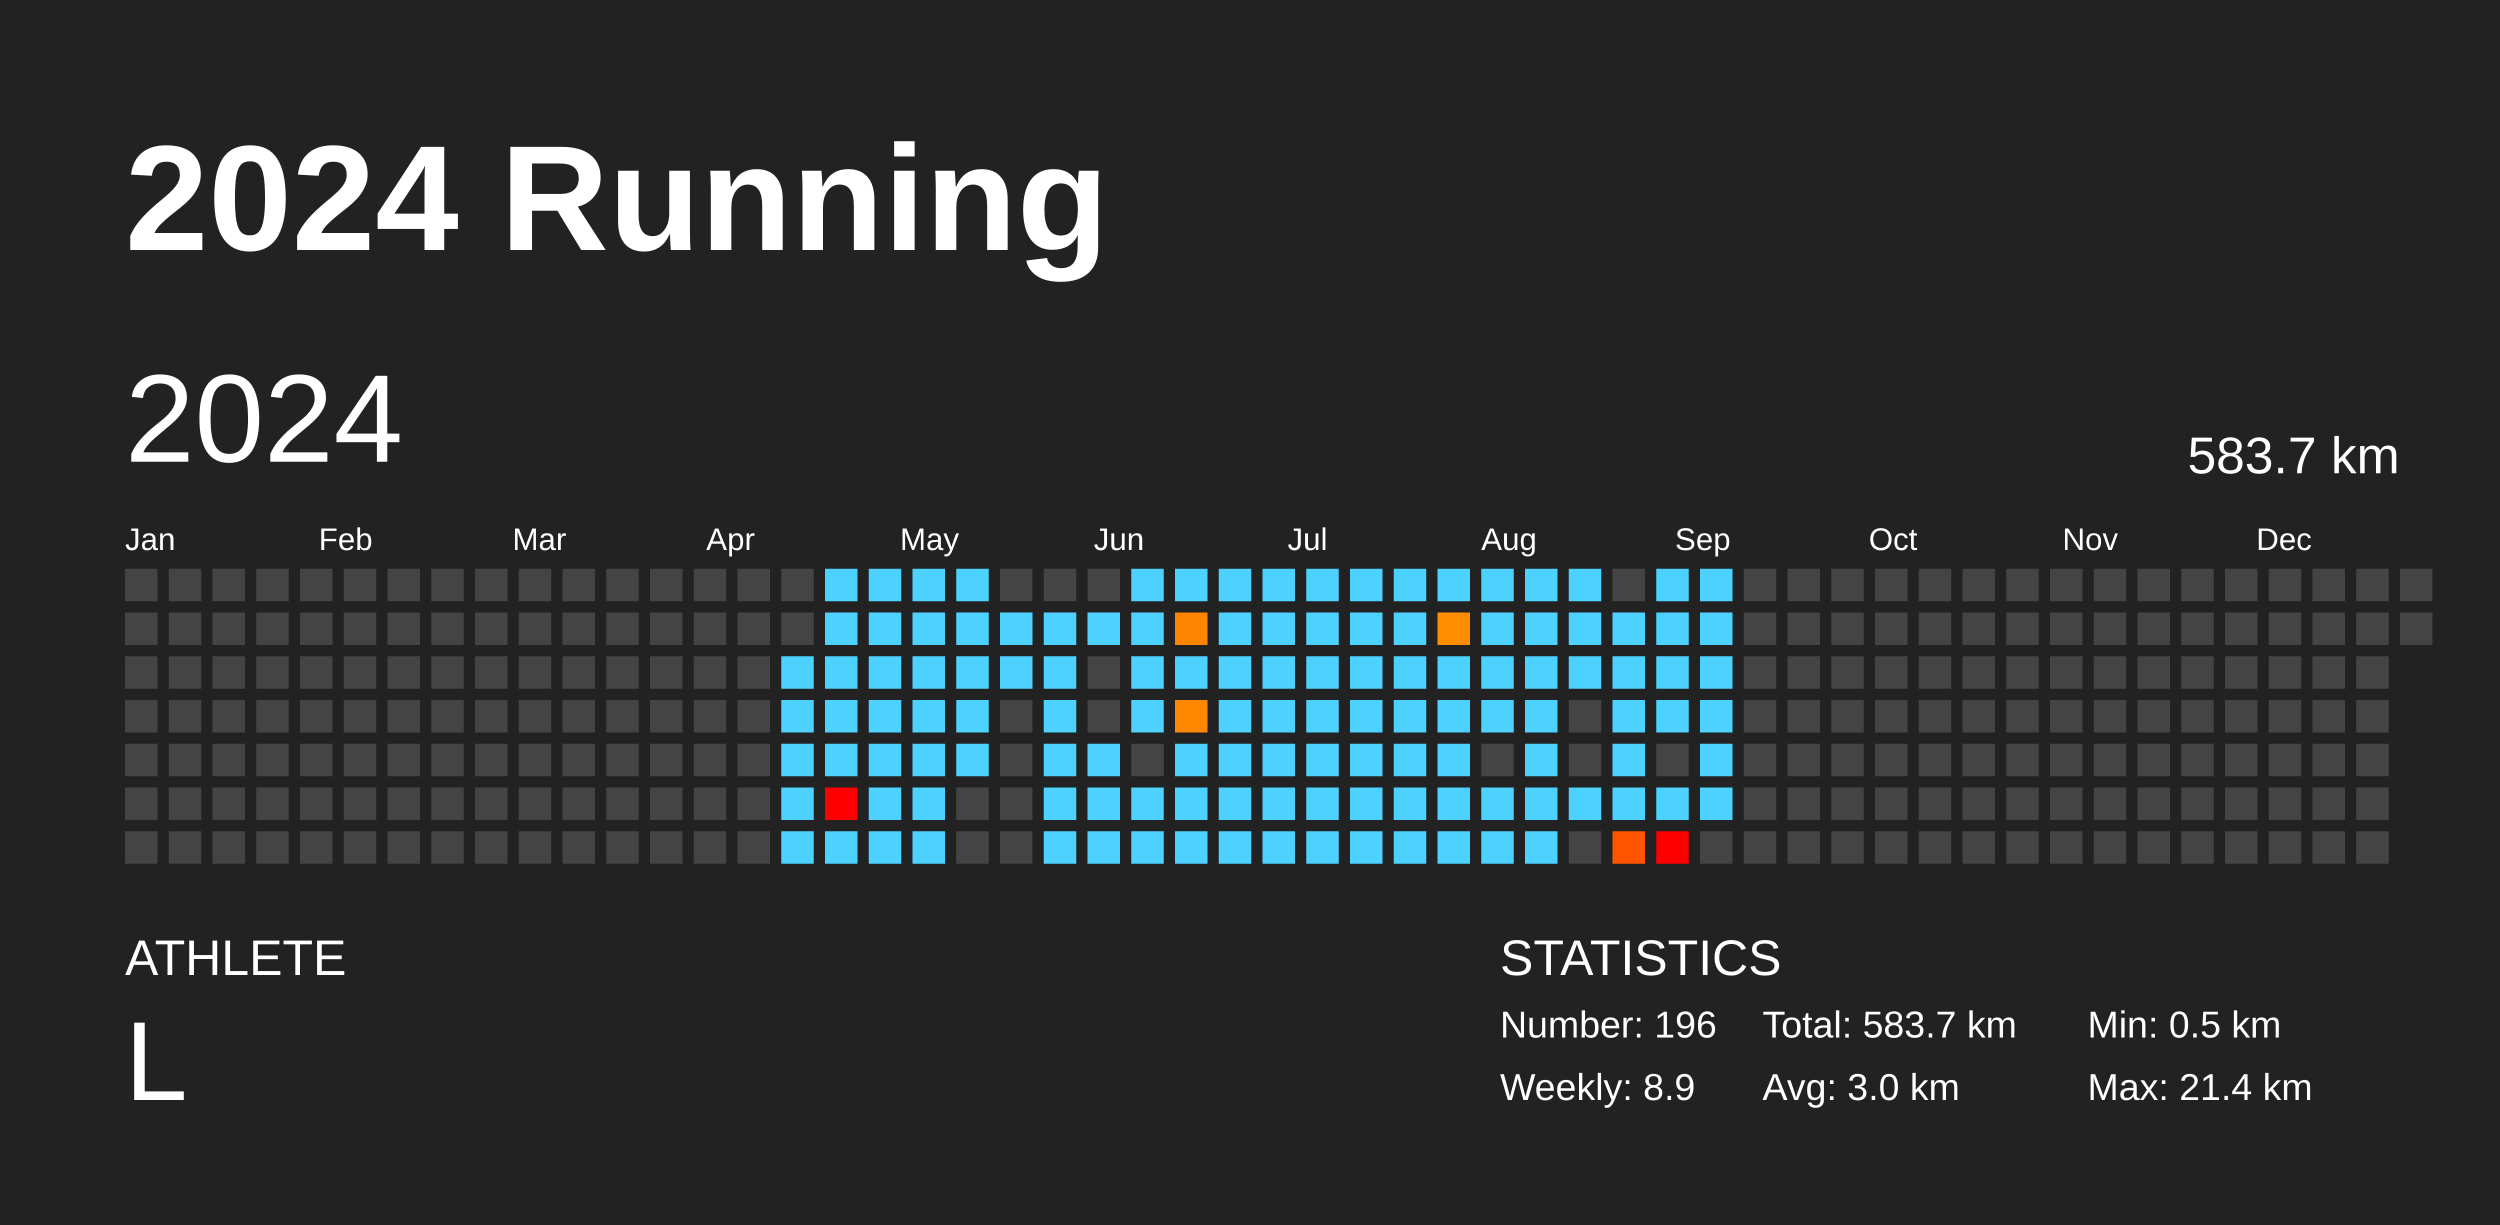
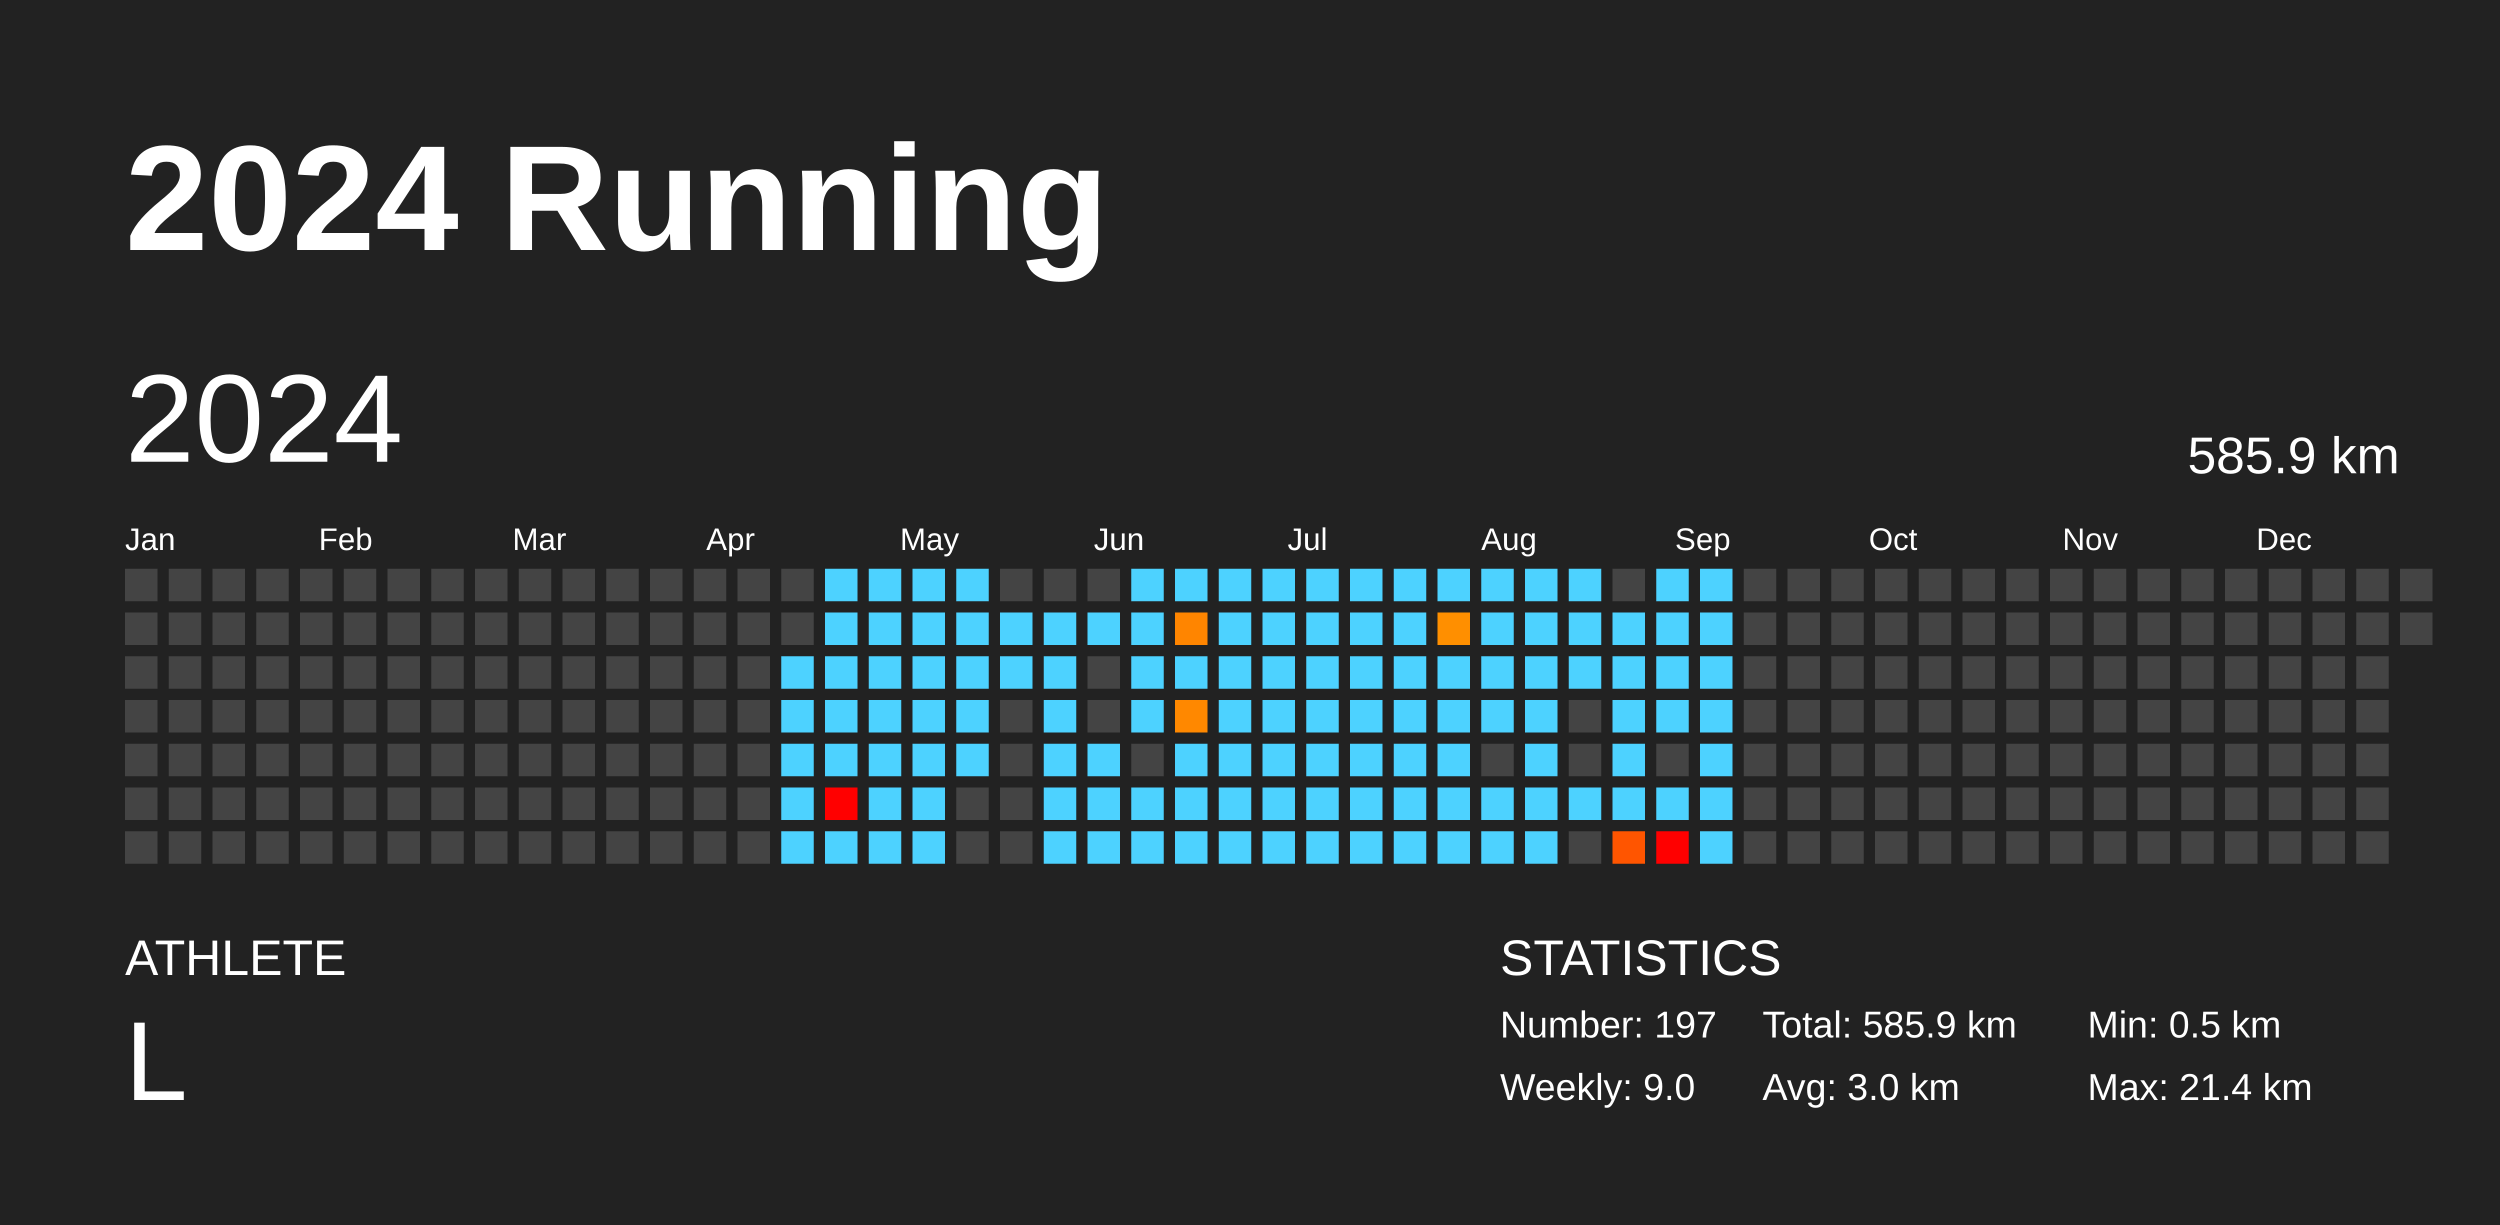
<svg xmlns="http://www.w3.org/2000/svg" baseProfile="full" height="98mm" version="1.1" viewBox="0,0,200,98" width="200mm">
  <defs />
  <rect fill="#222222" height="98" width="200" x="0" y="0" />
  <text fill="#FFFFFF" style="font-size:12px; font-family:Arial; font-weight:bold;" x="10" y="20">2024 Running</text>
  <text fill="#FFFFFF" style="font-size:4px; font-family:Arial" x="10" y="78">ATHLETE</text>
  <text fill="#FFFFFF" style="font-size:9px; font-family:Arial" x="10" y="88">L</text>
  <text fill="#FFFFFF" style="font-size:4px; font-family:Arial" x="120" y="78">STATISTICS</text>
-   <text fill="#FFFFFF" style="font-size:3px; font-family:Arial" x="120" y="83">Number: 196</text>
-   <text fill="#FFFFFF" style="font-size:3px; font-family:Arial" x="120" y="88">Weekly: 8.9</text>
-   <text fill="#FFFFFF" style="font-size:3px; font-family:Arial" x="141" y="83">Total: 583.7 km</text>
+   <text fill="#FFFFFF" style="font-size:3px; font-family:Arial" x="120" y="83">Number: 197</text>
+   <text fill="#FFFFFF" style="font-size:3px; font-family:Arial" x="120" y="88">Weekly: 9.0</text>
+   <text fill="#FFFFFF" style="font-size:3px; font-family:Arial" x="141" y="83">Total: 585.9 km</text>
  <text fill="#FFFFFF" style="font-size:3px; font-family:Arial" x="141" y="88">Avg: 3.0 km</text>
  <text fill="#FFFFFF" style="font-size:3px; font-family:Arial" x="167" y="83">Min: 0.5 km</text>
  <text fill="#FFFFFF" style="font-size:3px; font-family:Arial" x="167" y="88">Max: 21.4 km</text>
  <text dominant-baseline="hanging" fill="#FFFFFF" style="font-size:10.0px; font-family:Arial;" x="10" y="30">2024</text>
-   <text dominant-baseline="hanging" fill="#FFFFFF" style="font-size:4.125px; font-family:Arial;" x="175" y="35">583.7 km</text>
+   <text dominant-baseline="hanging" fill="#FFFFFF" style="font-size:4.125px; font-family:Arial;" x="175" y="35">585.9 km</text>
  <text fill="#FFFFFF" style="font-size:2.5px; font-family:Arial" x="10.0" y="44">Jan</text>
  <text fill="#FFFFFF" style="font-size:2.5px; font-family:Arial" x="25.5" y="44">Feb</text>
  <text fill="#FFFFFF" style="font-size:2.5px; font-family:Arial" x="41.0" y="44">Mar</text>
  <text fill="#FFFFFF" style="font-size:2.5px; font-family:Arial" x="56.5" y="44">Apr</text>
  <text fill="#FFFFFF" style="font-size:2.5px; font-family:Arial" x="72.0" y="44">May</text>
  <text fill="#FFFFFF" style="font-size:2.5px; font-family:Arial" x="87.5" y="44">Jun</text>
  <text fill="#FFFFFF" style="font-size:2.5px; font-family:Arial" x="103.0" y="44">Jul</text>
  <text fill="#FFFFFF" style="font-size:2.5px; font-family:Arial" x="118.5" y="44">Aug</text>
  <text fill="#FFFFFF" style="font-size:2.5px; font-family:Arial" x="134.0" y="44">Sep</text>
  <text fill="#FFFFFF" style="font-size:2.5px; font-family:Arial" x="149.5" y="44">Oct</text>
  <text fill="#FFFFFF" style="font-size:2.5px; font-family:Arial" x="165.0" y="44">Nov</text>
  <text fill="#FFFFFF" style="font-size:2.5px; font-family:Arial" x="180.5" y="44">Dec</text>
  <rect fill="#444444" height="2.6" width="2.6" x="10.0" y="45.5" />
  <rect fill="#444444" height="2.6" width="2.6" x="10.0" y="49.0" />
  <rect fill="#444444" height="2.6" width="2.6" x="10.0" y="52.5" />
  <rect fill="#444444" height="2.6" width="2.6" x="10.0" y="56.0" />
  <rect fill="#444444" height="2.6" width="2.6" x="10.0" y="59.5" />
  <rect fill="#444444" height="2.6" width="2.6" x="10.0" y="63.0" />
  <rect fill="#444444" height="2.6" width="2.6" x="10.0" y="66.5" />
  <rect fill="#444444" height="2.6" width="2.6" x="13.5" y="45.5" />
  <rect fill="#444444" height="2.6" width="2.6" x="13.5" y="49.0" />
  <rect fill="#444444" height="2.6" width="2.6" x="13.5" y="52.5" />
  <rect fill="#444444" height="2.6" width="2.6" x="13.5" y="56.0" />
  <rect fill="#444444" height="2.6" width="2.6" x="13.5" y="59.5" />
  <rect fill="#444444" height="2.6" width="2.6" x="13.5" y="63.0" />
  <rect fill="#444444" height="2.6" width="2.6" x="13.5" y="66.5" />
  <rect fill="#444444" height="2.6" width="2.6" x="17.0" y="45.5" />
  <rect fill="#444444" height="2.6" width="2.6" x="17.0" y="49.0" />
  <rect fill="#444444" height="2.6" width="2.6" x="17.0" y="52.5" />
  <rect fill="#444444" height="2.6" width="2.6" x="17.0" y="56.0" />
  <rect fill="#444444" height="2.6" width="2.6" x="17.0" y="59.5" />
  <rect fill="#444444" height="2.6" width="2.6" x="17.0" y="63.0" />
  <rect fill="#444444" height="2.6" width="2.6" x="17.0" y="66.5" />
  <rect fill="#444444" height="2.6" width="2.6" x="20.5" y="45.5" />
  <rect fill="#444444" height="2.6" width="2.6" x="20.5" y="49.0" />
  <rect fill="#444444" height="2.6" width="2.6" x="20.5" y="52.5" />
  <rect fill="#444444" height="2.6" width="2.6" x="20.5" y="56.0" />
  <rect fill="#444444" height="2.6" width="2.6" x="20.5" y="59.5" />
  <rect fill="#444444" height="2.6" width="2.6" x="20.5" y="63.0" />
  <rect fill="#444444" height="2.6" width="2.6" x="20.5" y="66.5" />
  <rect fill="#444444" height="2.6" width="2.6" x="24.0" y="45.5" />
  <rect fill="#444444" height="2.6" width="2.6" x="24.0" y="49.0" />
  <rect fill="#444444" height="2.6" width="2.6" x="24.0" y="52.5" />
  <rect fill="#444444" height="2.6" width="2.6" x="24.0" y="56.0" />
  <rect fill="#444444" height="2.6" width="2.6" x="24.0" y="59.5" />
  <rect fill="#444444" height="2.6" width="2.6" x="24.0" y="63.0" />
  <rect fill="#444444" height="2.6" width="2.6" x="24.0" y="66.5" />
  <rect fill="#444444" height="2.6" width="2.6" x="27.5" y="45.5" />
  <rect fill="#444444" height="2.6" width="2.6" x="27.5" y="49.0" />
  <rect fill="#444444" height="2.6" width="2.6" x="27.5" y="52.5" />
  <rect fill="#444444" height="2.6" width="2.6" x="27.5" y="56.0" />
  <rect fill="#444444" height="2.6" width="2.6" x="27.5" y="59.5" />
  <rect fill="#444444" height="2.6" width="2.6" x="27.5" y="63.0" />
  <rect fill="#444444" height="2.6" width="2.6" x="27.5" y="66.5" />
  <rect fill="#444444" height="2.6" width="2.6" x="31.0" y="45.5" />
  <rect fill="#444444" height="2.6" width="2.6" x="31.0" y="49.0" />
  <rect fill="#444444" height="2.6" width="2.6" x="31.0" y="52.5" />
  <rect fill="#444444" height="2.6" width="2.6" x="31.0" y="56.0" />
  <rect fill="#444444" height="2.6" width="2.6" x="31.0" y="59.5" />
  <rect fill="#444444" height="2.6" width="2.6" x="31.0" y="63.0" />
  <rect fill="#444444" height="2.6" width="2.6" x="31.0" y="66.5" />
  <rect fill="#444444" height="2.6" width="2.6" x="34.5" y="45.5" />
  <rect fill="#444444" height="2.6" width="2.6" x="34.5" y="49.0" />
  <rect fill="#444444" height="2.6" width="2.6" x="34.5" y="52.5" />
  <rect fill="#444444" height="2.6" width="2.6" x="34.5" y="56.0" />
  <rect fill="#444444" height="2.6" width="2.6" x="34.5" y="59.5" />
  <rect fill="#444444" height="2.6" width="2.6" x="34.5" y="63.0" />
  <rect fill="#444444" height="2.6" width="2.6" x="34.5" y="66.5" />
  <rect fill="#444444" height="2.6" width="2.6" x="38.0" y="45.5" />
  <rect fill="#444444" height="2.6" width="2.6" x="38.0" y="49.0" />
  <rect fill="#444444" height="2.6" width="2.6" x="38.0" y="52.5" />
  <rect fill="#444444" height="2.6" width="2.6" x="38.0" y="56.0" />
  <rect fill="#444444" height="2.6" width="2.6" x="38.0" y="59.5" />
  <rect fill="#444444" height="2.6" width="2.6" x="38.0" y="63.0" />
  <rect fill="#444444" height="2.6" width="2.6" x="38.0" y="66.5" />
  <rect fill="#444444" height="2.6" width="2.6" x="41.5" y="45.5" />
  <rect fill="#444444" height="2.6" width="2.6" x="41.5" y="49.0" />
  <rect fill="#444444" height="2.6" width="2.6" x="41.5" y="52.5" />
  <rect fill="#444444" height="2.6" width="2.6" x="41.5" y="56.0" />
  <rect fill="#444444" height="2.6" width="2.6" x="41.5" y="59.5" />
  <rect fill="#444444" height="2.6" width="2.6" x="41.5" y="63.0" />
  <rect fill="#444444" height="2.6" width="2.6" x="41.5" y="66.5" />
  <rect fill="#444444" height="2.6" width="2.6" x="45.0" y="45.5" />
  <rect fill="#444444" height="2.6" width="2.6" x="45.0" y="49.0" />
  <rect fill="#444444" height="2.6" width="2.6" x="45.0" y="52.5" />
  <rect fill="#444444" height="2.6" width="2.6" x="45.0" y="56.0" />
  <rect fill="#444444" height="2.6" width="2.6" x="45.0" y="59.5" />
  <rect fill="#444444" height="2.6" width="2.6" x="45.0" y="63.0" />
  <rect fill="#444444" height="2.6" width="2.6" x="45.0" y="66.5" />
  <rect fill="#444444" height="2.6" width="2.6" x="48.5" y="45.5" />
  <rect fill="#444444" height="2.6" width="2.6" x="48.5" y="49.0" />
  <rect fill="#444444" height="2.6" width="2.6" x="48.5" y="52.5" />
  <rect fill="#444444" height="2.6" width="2.6" x="48.5" y="56.0" />
  <rect fill="#444444" height="2.6" width="2.6" x="48.5" y="59.5" />
  <rect fill="#444444" height="2.6" width="2.6" x="48.5" y="63.0" />
  <rect fill="#444444" height="2.6" width="2.6" x="48.5" y="66.5" />
  <rect fill="#444444" height="2.6" width="2.6" x="52.0" y="45.5" />
  <rect fill="#444444" height="2.6" width="2.6" x="52.0" y="49.0" />
  <rect fill="#444444" height="2.6" width="2.6" x="52.0" y="52.5" />
  <rect fill="#444444" height="2.6" width="2.6" x="52.0" y="56.0" />
  <rect fill="#444444" height="2.6" width="2.6" x="52.0" y="59.5" />
  <rect fill="#444444" height="2.6" width="2.6" x="52.0" y="63.0" />
  <rect fill="#444444" height="2.6" width="2.6" x="52.0" y="66.5" />
  <rect fill="#444444" height="2.6" width="2.6" x="55.5" y="45.5" />
  <rect fill="#444444" height="2.6" width="2.6" x="55.5" y="49.0" />
  <rect fill="#444444" height="2.6" width="2.6" x="55.5" y="52.5" />
  <rect fill="#444444" height="2.6" width="2.6" x="55.5" y="56.0" />
  <rect fill="#444444" height="2.6" width="2.6" x="55.5" y="59.5" />
  <rect fill="#444444" height="2.6" width="2.6" x="55.5" y="63.0" />
  <rect fill="#444444" height="2.6" width="2.6" x="55.5" y="66.5" />
  <rect fill="#444444" height="2.6" width="2.6" x="59.0" y="45.5" />
  <rect fill="#444444" height="2.6" width="2.6" x="59.0" y="49.0" />
  <rect fill="#444444" height="2.6" width="2.6" x="59.0" y="52.5" />
  <rect fill="#444444" height="2.6" width="2.6" x="59.0" y="56.0" />
  <rect fill="#444444" height="2.6" width="2.6" x="59.0" y="59.5" />
  <rect fill="#444444" height="2.6" width="2.6" x="59.0" y="63.0" />
  <rect fill="#444444" height="2.6" width="2.6" x="59.0" y="66.5" />
  <rect fill="#444444" height="2.6" width="2.6" x="62.5" y="45.5" />
  <rect fill="#444444" height="2.6" width="2.6" x="62.5" y="49.0" />
  <rect fill="#4dd2ff" height="2.6" width="2.6" x="62.5" y="52.5" />
  <rect fill="#4dd2ff" height="2.6" width="2.6" x="62.5" y="56.0" />
  <rect fill="#4dd2ff" height="2.6" width="2.6" x="62.5" y="59.5" />
  <rect fill="#4dd2ff" height="2.6" width="2.6" x="62.5" y="63.0" />
  <rect fill="#4dd2ff" height="2.6" width="2.6" x="62.5" y="66.5" />
  <rect fill="#4dd2ff" height="2.6" width="2.6" x="66.0" y="45.5" />
  <rect fill="#4dd2ff" height="2.6" width="2.6" x="66.0" y="49.0" />
  <rect fill="#4dd2ff" height="2.6" width="2.6" x="66.0" y="52.5" />
  <rect fill="#4dd2ff" height="2.6" width="2.6" x="66.0" y="56.0" />
  <rect fill="#4dd2ff" height="2.6" width="2.6" x="66.0" y="59.5" />
  <rect fill="red" height="2.6" width="2.6" x="66.0" y="63.0" />
  <rect fill="#4dd2ff" height="2.6" width="2.6" x="66.0" y="66.5" />
  <rect fill="#4dd2ff" height="2.6" width="2.6" x="69.5" y="45.5" />
  <rect fill="#4dd2ff" height="2.6" width="2.6" x="69.5" y="49.0" />
  <rect fill="#4dd2ff" height="2.6" width="2.6" x="69.5" y="52.5" />
  <rect fill="#4dd2ff" height="2.6" width="2.6" x="69.5" y="56.0" />
  <rect fill="#4dd2ff" height="2.6" width="2.6" x="69.5" y="59.5" />
  <rect fill="#4dd2ff" height="2.6" width="2.6" x="69.5" y="63.0" />
  <rect fill="#4dd2ff" height="2.6" width="2.6" x="69.5" y="66.5" />
  <rect fill="#4dd2ff" height="2.6" width="2.6" x="73.0" y="45.5" />
  <rect fill="#4dd2ff" height="2.6" width="2.6" x="73.0" y="49.0" />
  <rect fill="#4dd2ff" height="2.6" width="2.6" x="73.0" y="52.5" />
  <rect fill="#4dd2ff" height="2.6" width="2.6" x="73.0" y="56.0" />
  <rect fill="#4dd2ff" height="2.6" width="2.6" x="73.0" y="59.5" />
  <rect fill="#4dd2ff" height="2.6" width="2.6" x="73.0" y="63.0" />
  <rect fill="#4dd2ff" height="2.6" width="2.6" x="73.0" y="66.5" />
  <rect fill="#4dd2ff" height="2.6" width="2.6" x="76.5" y="45.5" />
  <rect fill="#4dd2ff" height="2.6" width="2.6" x="76.5" y="49.0" />
  <rect fill="#4dd2ff" height="2.6" width="2.6" x="76.5" y="52.5" />
  <rect fill="#4dd2ff" height="2.6" width="2.6" x="76.5" y="56.0" />
  <rect fill="#4dd2ff" height="2.6" width="2.6" x="76.5" y="59.5" />
  <rect fill="#444444" height="2.6" width="2.6" x="76.5" y="63.0" />
  <rect fill="#444444" height="2.6" width="2.6" x="76.5" y="66.5" />
  <rect fill="#444444" height="2.6" width="2.6" x="80.0" y="45.5" />
  <rect fill="#4dd2ff" height="2.6" width="2.6" x="80.0" y="49.0" />
  <rect fill="#4dd2ff" height="2.6" width="2.6" x="80.0" y="52.5" />
  <rect fill="#444444" height="2.6" width="2.6" x="80.0" y="56.0" />
  <rect fill="#444444" height="2.6" width="2.6" x="80.0" y="59.5" />
  <rect fill="#444444" height="2.6" width="2.6" x="80.0" y="63.0" />
  <rect fill="#444444" height="2.6" width="2.6" x="80.0" y="66.5" />
  <rect fill="#444444" height="2.6" width="2.6" x="83.5" y="45.5" />
  <rect fill="#4dd2ff" height="2.6" width="2.6" x="83.5" y="49.0" />
  <rect fill="#4dd2ff" height="2.6" width="2.6" x="83.5" y="52.5" />
  <rect fill="#4dd2ff" height="2.6" width="2.6" x="83.5" y="56.0" />
  <rect fill="#4dd2ff" height="2.6" width="2.6" x="83.5" y="59.5" />
  <rect fill="#4dd2ff" height="2.6" width="2.6" x="83.5" y="63.0" />
  <rect fill="#4dd2ff" height="2.6" width="2.6" x="83.5" y="66.5" />
  <rect fill="#444444" height="2.6" width="2.6" x="87.0" y="45.5" />
  <rect fill="#4dd2ff" height="2.6" width="2.6" x="87.0" y="49.0" />
  <rect fill="#444444" height="2.6" width="2.6" x="87.0" y="52.5" />
  <rect fill="#444444" height="2.6" width="2.6" x="87.0" y="56.0" />
  <rect fill="#4dd2ff" height="2.6" width="2.6" x="87.0" y="59.5" />
  <rect fill="#4dd2ff" height="2.6" width="2.6" x="87.0" y="63.0" />
  <rect fill="#4dd2ff" height="2.6" width="2.6" x="87.0" y="66.5" />
  <rect fill="#4dd2ff" height="2.6" width="2.6" x="90.5" y="45.5" />
  <rect fill="#4dd2ff" height="2.6" width="2.6" x="90.5" y="49.0" />
  <rect fill="#4dd2ff" height="2.6" width="2.6" x="90.5" y="52.5" />
  <rect fill="#4dd2ff" height="2.6" width="2.6" x="90.5" y="56.0" />
  <rect fill="#444444" height="2.6" width="2.6" x="90.5" y="59.5" />
  <rect fill="#4dd2ff" height="2.6" width="2.6" x="90.5" y="63.0" />
  <rect fill="#4dd2ff" height="2.6" width="2.6" x="90.5" y="66.5" />
  <rect fill="#4dd2ff" height="2.6" width="2.6" x="94.0" y="45.5" />
  <rect fill="#ff8500" height="2.6" width="2.6" x="94.0" y="49.0" />
  <rect fill="#4dd2ff" height="2.6" width="2.6" x="94.0" y="52.5" />
  <rect fill="#ff8800" height="2.6" width="2.6" x="94.0" y="56.0" />
  <rect fill="#4dd2ff" height="2.6" width="2.6" x="94.0" y="59.5" />
  <rect fill="#4dd2ff" height="2.6" width="2.6" x="94.0" y="63.0" />
  <rect fill="#4dd2ff" height="2.6" width="2.6" x="94.0" y="66.5" />
  <rect fill="#4dd2ff" height="2.6" width="2.6" x="97.5" y="45.5" />
  <rect fill="#4dd2ff" height="2.6" width="2.6" x="97.5" y="49.0" />
  <rect fill="#4dd2ff" height="2.6" width="2.6" x="97.5" y="52.5" />
  <rect fill="#4dd2ff" height="2.6" width="2.6" x="97.5" y="56.0" />
  <rect fill="#4dd2ff" height="2.6" width="2.6" x="97.5" y="59.5" />
  <rect fill="#4dd2ff" height="2.6" width="2.6" x="97.5" y="63.0" />
  <rect fill="#4dd2ff" height="2.6" width="2.6" x="97.5" y="66.5" />
  <rect fill="#4dd2ff" height="2.6" width="2.6" x="101.0" y="45.5" />
  <rect fill="#4dd2ff" height="2.6" width="2.6" x="101.0" y="49.0" />
  <rect fill="#4dd2ff" height="2.6" width="2.6" x="101.0" y="52.5" />
  <rect fill="#4dd2ff" height="2.6" width="2.6" x="101.0" y="56.0" />
  <rect fill="#4dd2ff" height="2.6" width="2.6" x="101.0" y="59.5" />
  <rect fill="#4dd2ff" height="2.6" width="2.6" x="101.0" y="63.0" />
  <rect fill="#4dd2ff" height="2.6" width="2.6" x="101.0" y="66.5" />
  <rect fill="#4dd2ff" height="2.6" width="2.6" x="104.5" y="45.5" />
  <rect fill="#4dd2ff" height="2.6" width="2.6" x="104.5" y="49.0" />
  <rect fill="#4dd2ff" height="2.6" width="2.6" x="104.5" y="52.5" />
  <rect fill="#4dd2ff" height="2.6" width="2.6" x="104.5" y="56.0" />
  <rect fill="#4dd2ff" height="2.6" width="2.6" x="104.5" y="59.5" />
  <rect fill="#4dd2ff" height="2.6" width="2.6" x="104.5" y="63.0" />
  <rect fill="#4dd2ff" height="2.6" width="2.6" x="104.5" y="66.5" />
  <rect fill="#4dd2ff" height="2.6" width="2.6" x="108.0" y="45.5" />
  <rect fill="#4dd2ff" height="2.6" width="2.6" x="108.0" y="49.0" />
  <rect fill="#4dd2ff" height="2.6" width="2.6" x="108.0" y="52.5" />
  <rect fill="#4dd2ff" height="2.6" width="2.6" x="108.0" y="56.0" />
  <rect fill="#4dd2ff" height="2.6" width="2.6" x="108.0" y="59.5" />
  <rect fill="#4dd2ff" height="2.6" width="2.6" x="108.0" y="63.0" />
  <rect fill="#4dd2ff" height="2.6" width="2.6" x="108.0" y="66.5" />
  <rect fill="#4dd2ff" height="2.6" width="2.6" x="111.5" y="45.5" />
  <rect fill="#4dd2ff" height="2.6" width="2.6" x="111.5" y="49.0" />
  <rect fill="#4dd2ff" height="2.6" width="2.6" x="111.5" y="52.5" />
  <rect fill="#4dd2ff" height="2.6" width="2.6" x="111.5" y="56.0" />
  <rect fill="#4dd2ff" height="2.6" width="2.6" x="111.5" y="59.5" />
  <rect fill="#4dd2ff" height="2.6" width="2.6" x="111.5" y="63.0" />
  <rect fill="#4dd2ff" height="2.6" width="2.6" x="111.5" y="66.5" />
  <rect fill="#4dd2ff" height="2.6" width="2.6" x="115.0" y="45.5" />
  <rect fill="#ff8f00" height="2.6" width="2.6" x="115.0" y="49.0" />
  <rect fill="#4dd2ff" height="2.6" width="2.6" x="115.0" y="52.5" />
  <rect fill="#4dd2ff" height="2.6" width="2.6" x="115.0" y="56.0" />
  <rect fill="#4dd2ff" height="2.6" width="2.6" x="115.0" y="59.5" />
  <rect fill="#4dd2ff" height="2.6" width="2.6" x="115.0" y="63.0" />
  <rect fill="#4dd2ff" height="2.6" width="2.6" x="115.0" y="66.5" />
  <rect fill="#4dd2ff" height="2.6" width="2.6" x="118.5" y="45.5" />
  <rect fill="#4dd2ff" height="2.6" width="2.6" x="118.5" y="49.0" />
  <rect fill="#4dd2ff" height="2.6" width="2.6" x="118.5" y="52.5" />
  <rect fill="#4dd2ff" height="2.6" width="2.6" x="118.5" y="56.0" />
  <rect fill="#444444" height="2.6" width="2.6" x="118.5" y="59.5" />
  <rect fill="#4dd2ff" height="2.6" width="2.6" x="118.5" y="63.0" />
  <rect fill="#4dd2ff" height="2.6" width="2.6" x="118.5" y="66.5" />
  <rect fill="#4dd2ff" height="2.6" width="2.6" x="122.0" y="45.5" />
  <rect fill="#4dd2ff" height="2.6" width="2.6" x="122.0" y="49.0" />
  <rect fill="#4dd2ff" height="2.6" width="2.6" x="122.0" y="52.5" />
  <rect fill="#4dd2ff" height="2.6" width="2.6" x="122.0" y="56.0" />
  <rect fill="#4dd2ff" height="2.6" width="2.6" x="122.0" y="59.5" />
  <rect fill="#4dd2ff" height="2.6" width="2.6" x="122.0" y="63.0" />
  <rect fill="#4dd2ff" height="2.6" width="2.6" x="122.0" y="66.5" />
  <rect fill="#4dd2ff" height="2.6" width="2.6" x="125.5" y="45.5" />
  <rect fill="#4dd2ff" height="2.6" width="2.6" x="125.5" y="49.0" />
  <rect fill="#4dd2ff" height="2.6" width="2.6" x="125.5" y="52.5" />
  <rect fill="#444444" height="2.6" width="2.6" x="125.5" y="56.0" />
  <rect fill="#444444" height="2.6" width="2.6" x="125.5" y="59.5" />
  <rect fill="#4dd2ff" height="2.6" width="2.6" x="125.5" y="63.0" />
  <rect fill="#444444" height="2.6" width="2.6" x="125.5" y="66.5" />
  <rect fill="#444444" height="2.6" width="2.6" x="129.0" y="45.5" />
  <rect fill="#4dd2ff" height="2.6" width="2.6" x="129.0" y="49.0" />
  <rect fill="#4dd2ff" height="2.6" width="2.6" x="129.0" y="52.5" />
  <rect fill="#4dd2ff" height="2.6" width="2.6" x="129.0" y="56.0" />
  <rect fill="#4dd2ff" height="2.6" width="2.6" x="129.0" y="59.5" />
  <rect fill="#4dd2ff" height="2.6" width="2.6" x="129.0" y="63.0" />
  <rect fill="#ff5500" height="2.6" width="2.6" x="129.0" y="66.5" />
  <rect fill="#4dd2ff" height="2.6" width="2.6" x="132.5" y="45.5" />
  <rect fill="#4dd2ff" height="2.6" width="2.6" x="132.5" y="49.0" />
  <rect fill="#4dd2ff" height="2.6" width="2.6" x="132.5" y="52.5" />
  <rect fill="#4dd2ff" height="2.6" width="2.6" x="132.5" y="56.0" />
  <rect fill="#444444" height="2.6" width="2.6" x="132.5" y="59.5" />
  <rect fill="#4dd2ff" height="2.6" width="2.6" x="132.5" y="63.0" />
  <rect fill="red" height="2.6" width="2.6" x="132.5" y="66.5" />
  <rect fill="#4dd2ff" height="2.6" width="2.6" x="136.0" y="45.5" />
  <rect fill="#4dd2ff" height="2.6" width="2.6" x="136.0" y="49.0" />
  <rect fill="#4dd2ff" height="2.6" width="2.6" x="136.0" y="52.5" />
  <rect fill="#4dd2ff" height="2.6" width="2.6" x="136.0" y="56.0" />
  <rect fill="#4dd2ff" height="2.6" width="2.6" x="136.0" y="59.5" />
  <rect fill="#4dd2ff" height="2.6" width="2.6" x="136.0" y="63.0" />
-   <rect fill="#444444" height="2.6" width="2.6" x="136.0" y="66.5" />
+   <rect fill="#4dd2ff" height="2.6" width="2.6" x="136.0" y="66.5" />
  <rect fill="#444444" height="2.6" width="2.6" x="139.5" y="45.5" />
  <rect fill="#444444" height="2.6" width="2.6" x="139.5" y="49.0" />
  <rect fill="#444444" height="2.6" width="2.6" x="139.5" y="52.5" />
  <rect fill="#444444" height="2.6" width="2.6" x="139.5" y="56.0" />
  <rect fill="#444444" height="2.6" width="2.6" x="139.5" y="59.5" />
  <rect fill="#444444" height="2.6" width="2.6" x="139.5" y="63.0" />
  <rect fill="#444444" height="2.6" width="2.6" x="139.5" y="66.5" />
  <rect fill="#444444" height="2.6" width="2.6" x="143.0" y="45.5" />
  <rect fill="#444444" height="2.6" width="2.6" x="143.0" y="49.0" />
  <rect fill="#444444" height="2.6" width="2.6" x="143.0" y="52.5" />
  <rect fill="#444444" height="2.6" width="2.6" x="143.0" y="56.0" />
  <rect fill="#444444" height="2.6" width="2.6" x="143.0" y="59.5" />
  <rect fill="#444444" height="2.6" width="2.6" x="143.0" y="63.0" />
  <rect fill="#444444" height="2.6" width="2.6" x="143.0" y="66.5" />
  <rect fill="#444444" height="2.6" width="2.6" x="146.5" y="45.5" />
  <rect fill="#444444" height="2.6" width="2.6" x="146.5" y="49.0" />
  <rect fill="#444444" height="2.6" width="2.6" x="146.5" y="52.5" />
  <rect fill="#444444" height="2.6" width="2.6" x="146.5" y="56.0" />
  <rect fill="#444444" height="2.6" width="2.6" x="146.5" y="59.5" />
  <rect fill="#444444" height="2.6" width="2.6" x="146.5" y="63.0" />
  <rect fill="#444444" height="2.6" width="2.6" x="146.5" y="66.5" />
  <rect fill="#444444" height="2.6" width="2.6" x="150.0" y="45.5" />
  <rect fill="#444444" height="2.6" width="2.6" x="150.0" y="49.0" />
  <rect fill="#444444" height="2.6" width="2.6" x="150.0" y="52.5" />
  <rect fill="#444444" height="2.6" width="2.6" x="150.0" y="56.0" />
  <rect fill="#444444" height="2.6" width="2.6" x="150.0" y="59.5" />
  <rect fill="#444444" height="2.6" width="2.6" x="150.0" y="63.0" />
  <rect fill="#444444" height="2.6" width="2.6" x="150.0" y="66.5" />
  <rect fill="#444444" height="2.6" width="2.6" x="153.5" y="45.5" />
  <rect fill="#444444" height="2.6" width="2.6" x="153.5" y="49.0" />
  <rect fill="#444444" height="2.6" width="2.6" x="153.5" y="52.5" />
  <rect fill="#444444" height="2.6" width="2.6" x="153.5" y="56.0" />
  <rect fill="#444444" height="2.6" width="2.6" x="153.5" y="59.5" />
  <rect fill="#444444" height="2.6" width="2.6" x="153.5" y="63.0" />
  <rect fill="#444444" height="2.6" width="2.6" x="153.5" y="66.5" />
  <rect fill="#444444" height="2.6" width="2.6" x="157.0" y="45.5" />
  <rect fill="#444444" height="2.6" width="2.6" x="157.0" y="49.0" />
  <rect fill="#444444" height="2.6" width="2.6" x="157.0" y="52.5" />
  <rect fill="#444444" height="2.6" width="2.6" x="157.0" y="56.0" />
  <rect fill="#444444" height="2.6" width="2.6" x="157.0" y="59.5" />
  <rect fill="#444444" height="2.6" width="2.6" x="157.0" y="63.0" />
  <rect fill="#444444" height="2.6" width="2.6" x="157.0" y="66.5" />
  <rect fill="#444444" height="2.6" width="2.6" x="160.5" y="45.5" />
  <rect fill="#444444" height="2.6" width="2.6" x="160.5" y="49.0" />
  <rect fill="#444444" height="2.6" width="2.6" x="160.5" y="52.5" />
  <rect fill="#444444" height="2.6" width="2.6" x="160.5" y="56.0" />
  <rect fill="#444444" height="2.6" width="2.6" x="160.5" y="59.5" />
  <rect fill="#444444" height="2.6" width="2.6" x="160.5" y="63.0" />
  <rect fill="#444444" height="2.6" width="2.6" x="160.5" y="66.5" />
  <rect fill="#444444" height="2.6" width="2.6" x="164.0" y="45.5" />
  <rect fill="#444444" height="2.6" width="2.6" x="164.0" y="49.0" />
  <rect fill="#444444" height="2.6" width="2.6" x="164.0" y="52.5" />
  <rect fill="#444444" height="2.6" width="2.6" x="164.0" y="56.0" />
  <rect fill="#444444" height="2.6" width="2.6" x="164.0" y="59.5" />
  <rect fill="#444444" height="2.6" width="2.6" x="164.0" y="63.0" />
  <rect fill="#444444" height="2.6" width="2.6" x="164.0" y="66.5" />
  <rect fill="#444444" height="2.6" width="2.6" x="167.5" y="45.5" />
  <rect fill="#444444" height="2.6" width="2.6" x="167.5" y="49.0" />
  <rect fill="#444444" height="2.6" width="2.6" x="167.5" y="52.5" />
  <rect fill="#444444" height="2.6" width="2.6" x="167.5" y="56.0" />
  <rect fill="#444444" height="2.6" width="2.6" x="167.5" y="59.5" />
  <rect fill="#444444" height="2.6" width="2.6" x="167.5" y="63.0" />
  <rect fill="#444444" height="2.6" width="2.6" x="167.5" y="66.5" />
  <rect fill="#444444" height="2.6" width="2.6" x="171.0" y="45.5" />
  <rect fill="#444444" height="2.6" width="2.6" x="171.0" y="49.0" />
  <rect fill="#444444" height="2.6" width="2.6" x="171.0" y="52.5" />
  <rect fill="#444444" height="2.6" width="2.6" x="171.0" y="56.0" />
  <rect fill="#444444" height="2.6" width="2.6" x="171.0" y="59.5" />
  <rect fill="#444444" height="2.6" width="2.6" x="171.0" y="63.0" />
  <rect fill="#444444" height="2.6" width="2.6" x="171.0" y="66.5" />
  <rect fill="#444444" height="2.6" width="2.6" x="174.5" y="45.5" />
  <rect fill="#444444" height="2.6" width="2.6" x="174.5" y="49.0" />
  <rect fill="#444444" height="2.6" width="2.6" x="174.5" y="52.5" />
  <rect fill="#444444" height="2.6" width="2.6" x="174.5" y="56.0" />
  <rect fill="#444444" height="2.6" width="2.6" x="174.5" y="59.5" />
  <rect fill="#444444" height="2.6" width="2.6" x="174.5" y="63.0" />
  <rect fill="#444444" height="2.6" width="2.6" x="174.5" y="66.5" />
  <rect fill="#444444" height="2.6" width="2.6" x="178.0" y="45.5" />
  <rect fill="#444444" height="2.6" width="2.6" x="178.0" y="49.0" />
  <rect fill="#444444" height="2.6" width="2.6" x="178.0" y="52.5" />
  <rect fill="#444444" height="2.6" width="2.6" x="178.0" y="56.0" />
  <rect fill="#444444" height="2.6" width="2.6" x="178.0" y="59.5" />
  <rect fill="#444444" height="2.6" width="2.6" x="178.0" y="63.0" />
  <rect fill="#444444" height="2.6" width="2.6" x="178.0" y="66.5" />
  <rect fill="#444444" height="2.6" width="2.6" x="181.5" y="45.5" />
  <rect fill="#444444" height="2.6" width="2.6" x="181.5" y="49.0" />
  <rect fill="#444444" height="2.6" width="2.6" x="181.5" y="52.5" />
  <rect fill="#444444" height="2.6" width="2.6" x="181.5" y="56.0" />
  <rect fill="#444444" height="2.6" width="2.6" x="181.5" y="59.5" />
  <rect fill="#444444" height="2.6" width="2.6" x="181.5" y="63.0" />
  <rect fill="#444444" height="2.6" width="2.6" x="181.5" y="66.5" />
  <rect fill="#444444" height="2.6" width="2.6" x="185.0" y="45.5" />
  <rect fill="#444444" height="2.6" width="2.6" x="185.0" y="49.0" />
  <rect fill="#444444" height="2.6" width="2.6" x="185.0" y="52.5" />
  <rect fill="#444444" height="2.6" width="2.6" x="185.0" y="56.0" />
  <rect fill="#444444" height="2.6" width="2.6" x="185.0" y="59.5" />
  <rect fill="#444444" height="2.6" width="2.6" x="185.0" y="63.0" />
  <rect fill="#444444" height="2.6" width="2.6" x="185.0" y="66.5" />
  <rect fill="#444444" height="2.6" width="2.6" x="188.5" y="45.5" />
  <rect fill="#444444" height="2.6" width="2.6" x="188.5" y="49.0" />
  <rect fill="#444444" height="2.6" width="2.6" x="188.5" y="52.5" />
  <rect fill="#444444" height="2.6" width="2.6" x="188.5" y="56.0" />
  <rect fill="#444444" height="2.6" width="2.6" x="188.5" y="59.5" />
  <rect fill="#444444" height="2.6" width="2.6" x="188.5" y="63.0" />
  <rect fill="#444444" height="2.6" width="2.6" x="188.5" y="66.5" />
  <rect fill="#444444" height="2.6" width="2.6" x="192.0" y="45.5" />
  <rect fill="#444444" height="2.6" width="2.6" x="192.0" y="49.0" />
</svg>
